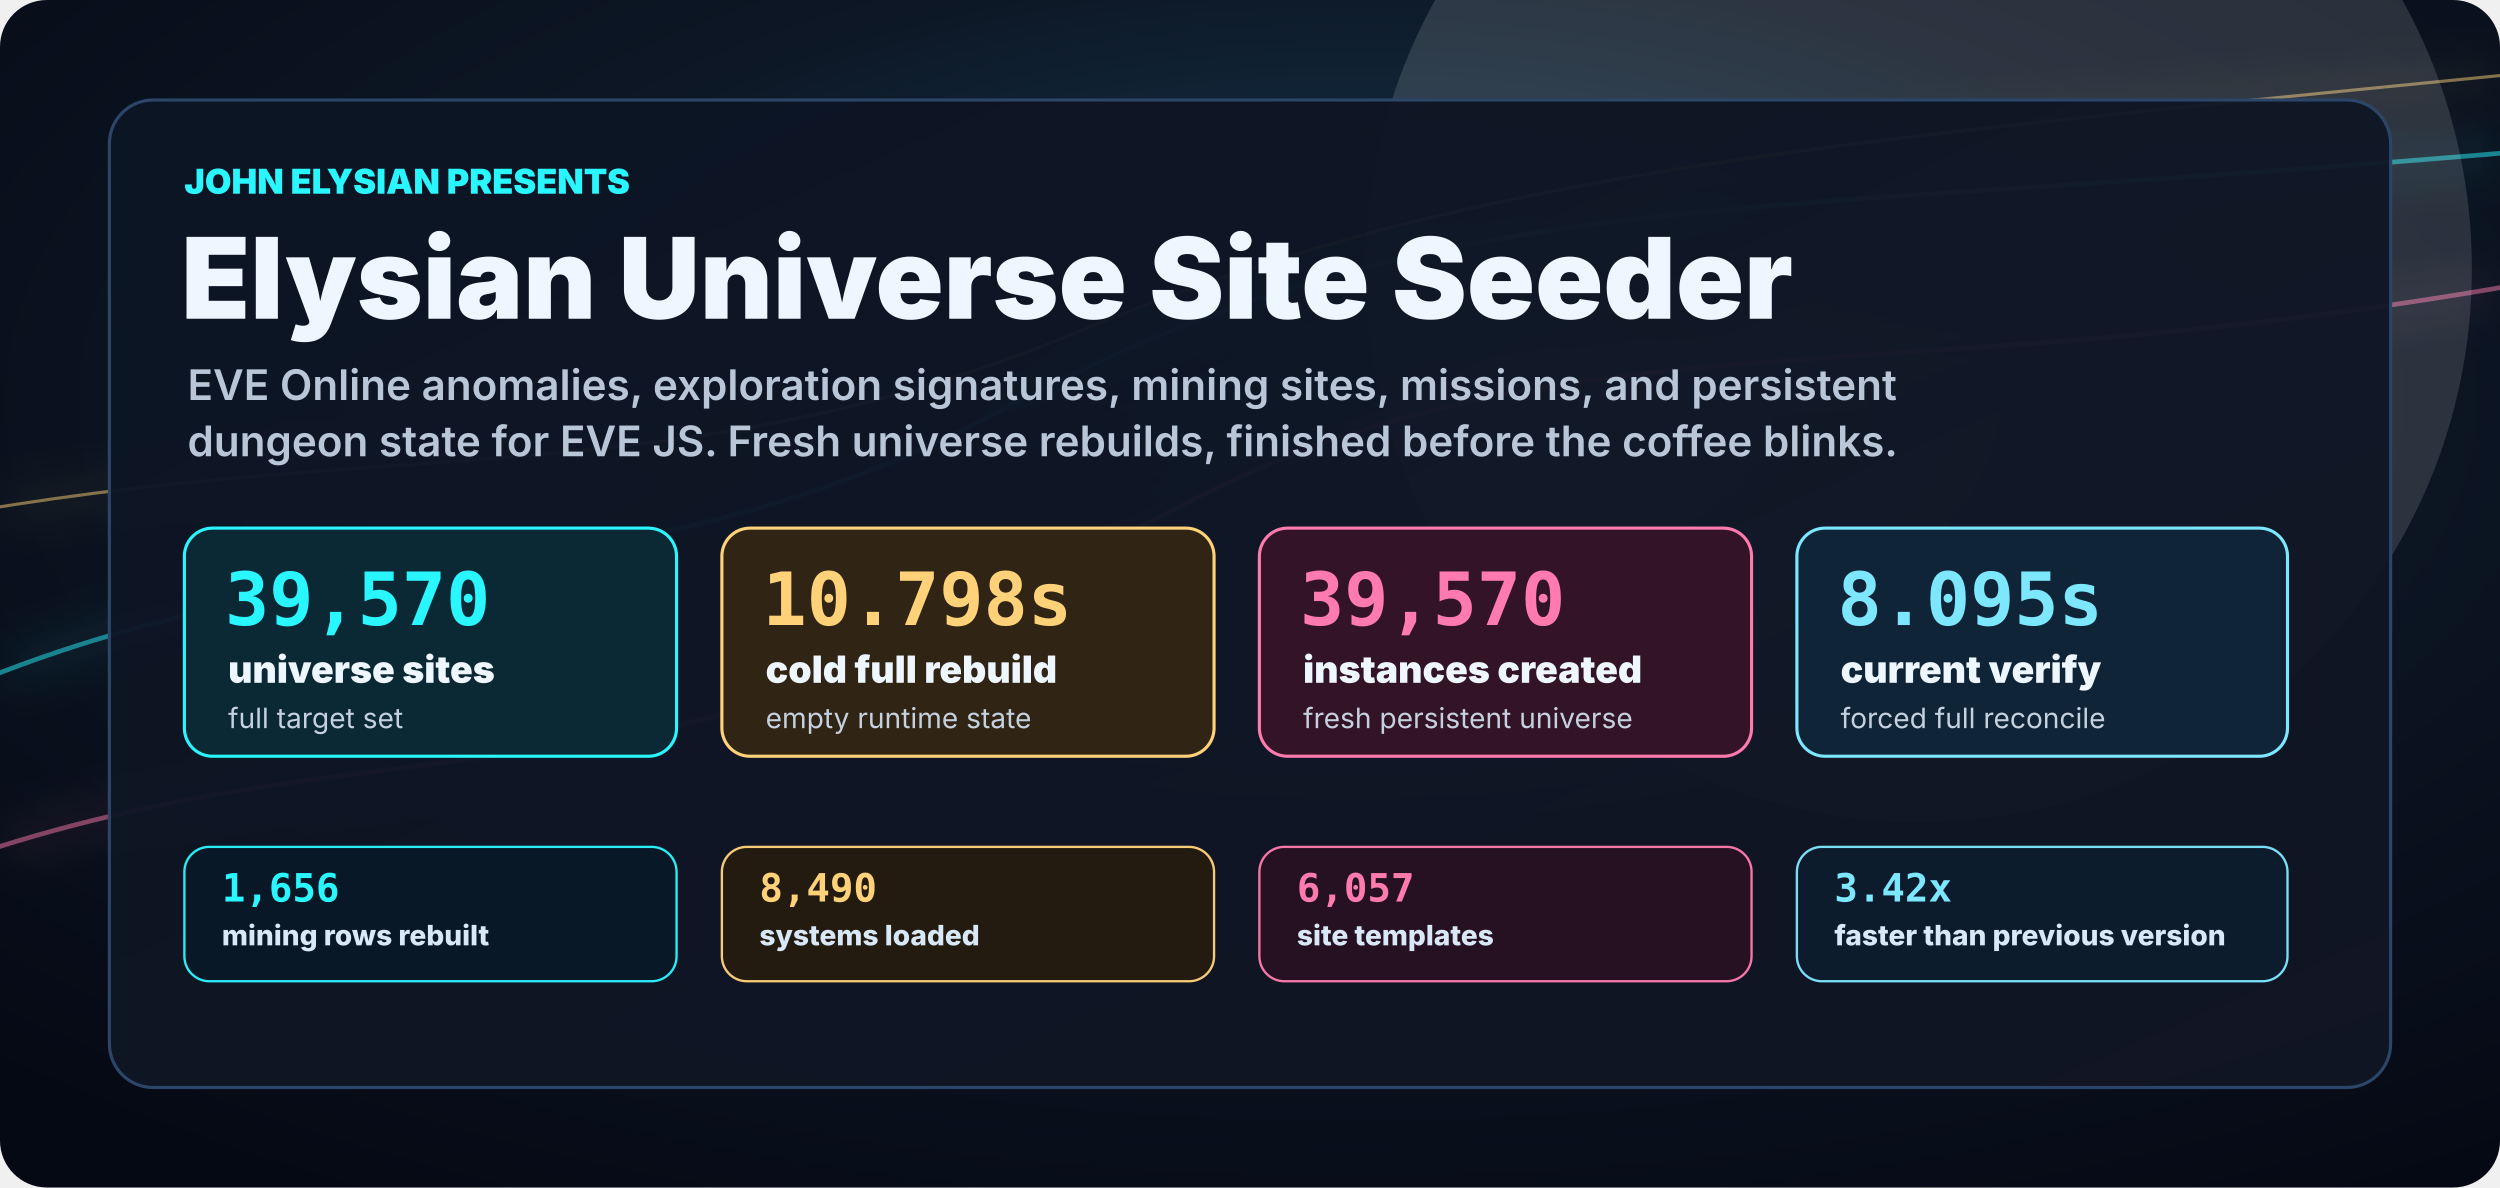
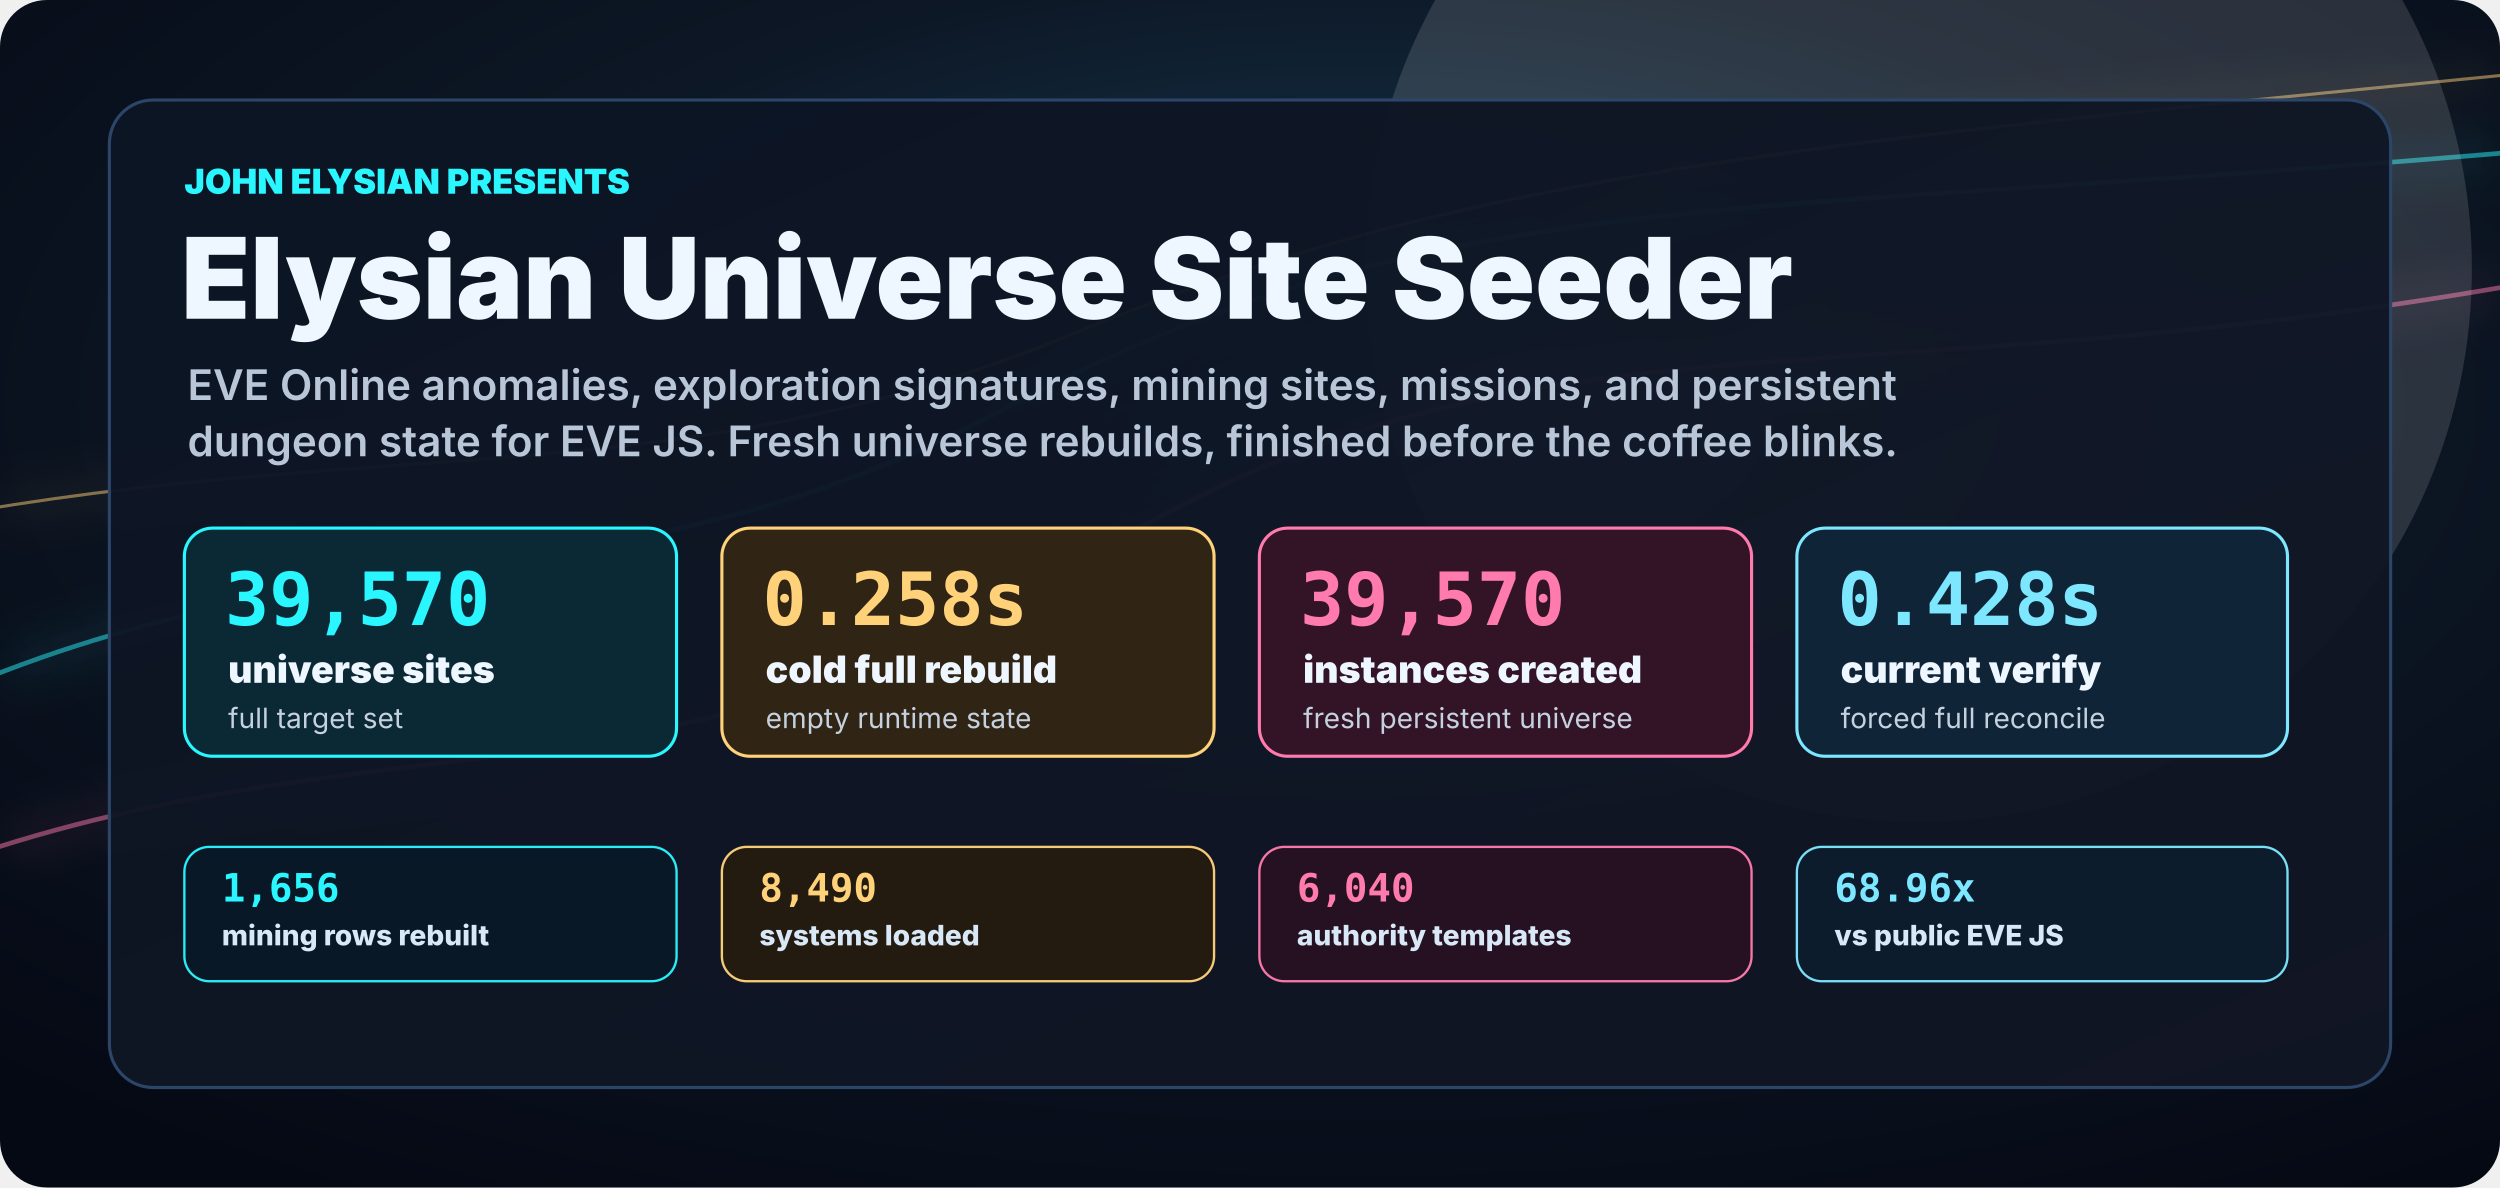
<svg xmlns="http://www.w3.org/2000/svg" width="1600" height="760" viewBox="0 0 1600 760" fill="none" role="img" aria-labelledby="title desc" style="background:#050914">
  <defs>
    <radialGradient id="core" cx="54%" cy="34%" r="78%">
      <stop offset="0%" stop-color="#173f58" />
      <stop offset="48%" stop-color="#0d1725" />
      <stop offset="100%" stop-color="#050914" />
    </radialGradient>
    <linearGradient id="panel" x1="0" y1="0" x2="1" y2="1">
      <stop offset="0%" stop-color="#0c1524" stop-opacity="0.97" />
      <stop offset="100%" stop-color="#111624" stop-opacity="0.93" />
    </linearGradient>
    <linearGradient id="cyan" x1="0" y1="0" x2="1" y2="1">
      <stop offset="0%" stop-color="#2af6ff" />
      <stop offset="100%" stop-color="#51ffd0" />
    </linearGradient>
    <linearGradient id="gold" x1="0" y1="0" x2="1" y2="1">
      <stop offset="0%" stop-color="#ffd27a" />
      <stop offset="100%" stop-color="#f9a84f" />
    </linearGradient>
    <linearGradient id="rose" x1="0" y1="0" x2="1" y2="1">
      <stop offset="0%" stop-color="#ff7aad" />
      <stop offset="100%" stop-color="#ff4f96" />
    </linearGradient>
    <filter id="glow" x="-25%" y="-25%" width="150%" height="150%">
      <feGaussianBlur stdDeviation="14" result="blur" />
      <feBlend in="SourceGraphic" in2="blur" />
    </filter>
  </defs>
  <rect width="1600" height="760" rx="30" fill="url(#core)" />
  <g opacity="0.5" filter="url(#glow)">
    <path d="M-72 462C198 330 386 398 642 262C934 108 1122 144 1690 90" stroke="#2af6ff" stroke-width="3" />
    <path d="M-68 566C216 452 420 530 696 358C982 178 1194 268 1686 168" stroke="#ff7aad" stroke-width="3" />
    <path d="M-44 332C246 278 432 318 686 214C948 106 1164 92 1664 42" stroke="#ffd27a" stroke-width="2" />
  </g>
  <g opacity="0.13">
    <circle cx="1182" cy="112" r="250" fill="#2af6ff" />
    <circle cx="1278" cy="126" r="188" fill="#ff7aad" />
    <circle cx="1228" cy="172" r="354" fill="#ffffff" />
  </g>
  <rect x="70" y="64" width="1460" height="632" rx="28" fill="url(#panel)" stroke="#2c4669" stroke-width="2" />
  <text x="118" y="124" fill="#2af6ff" font-family="Inter, Segoe UI, Arial, sans-serif" font-size="22" font-weight="900">JOHN ELYSIAN PRESENTS</text>
  <text x="116" y="204" fill="#eef7ff" font-family="Inter, Segoe UI, Arial, sans-serif" font-size="72" font-weight="900">Elysian Universe Site Seeder</text>
  <text x="120" y="256" fill="#b8c6d8" font-family="Inter, Segoe UI, Arial, sans-serif" font-size="27" font-weight="600">
    <tspan x="120" y="256">EVE Online anomalies, exploration signatures, mining sites, missions, and persistent</tspan>
    <tspan x="120" y="292">dungeon state for EVE JS. Fresh universe rebuilds, finished before the coffee blinks.</tspan>
  </text>
  <g>
    <rect x="118" y="338" width="315" height="146" rx="18" fill="#0b2935" stroke="#2af6ff" stroke-width="2" />
    <text x="144" y="400" fill="#2af6ff" font-family="JetBrains Mono, Consolas, monospace" font-size="47" font-weight="900">39,570</text>
    <text x="146" y="437" fill="#eef7ff" font-family="Inter, Segoe UI, Arial, sans-serif" font-size="24" font-weight="900">universe sites</text>
    <text x="146" y="466" fill="#c5d1df" font-family="Inter, Segoe UI, Arial, sans-serif" font-size="18">full target set</text>
  </g>
  <g>
    <rect x="462" y="338" width="315" height="146" rx="18" fill="#302414" stroke="#ffd27a" stroke-width="2" />
-     <text x="488" y="400" fill="#ffd27a" font-family="JetBrains Mono, Consolas, monospace" font-size="47" font-weight="900">10.798s</text>
+     <text x="488" y="400" fill="#ffd27a" font-family="JetBrains Mono, Consolas, monospace" font-size="47" font-weight="900">0.258s</text>
    <text x="490" y="437" fill="#eef7ff" font-family="Inter, Segoe UI, Arial, sans-serif" font-size="24" font-weight="900">cold full rebuild</text>
    <text x="490" y="466" fill="#c5d1df" font-family="Inter, Segoe UI, Arial, sans-serif" font-size="18">empty runtime state</text>
  </g>
  <g>
    <rect x="806" y="338" width="315" height="146" rx="18" fill="#331426" stroke="#ff7aad" stroke-width="2" />
    <text x="832" y="400" fill="#ff7aad" font-family="JetBrains Mono, Consolas, monospace" font-size="47" font-weight="900">39,570</text>
    <text x="834" y="437" fill="#eef7ff" font-family="Inter, Segoe UI, Arial, sans-serif" font-size="24" font-weight="900">instances created</text>
    <text x="834" y="466" fill="#c5d1df" font-family="Inter, Segoe UI, Arial, sans-serif" font-size="18">fresh persistent universe</text>
  </g>
  <g>
    <rect x="1150" y="338" width="314" height="146" rx="18" fill="#102437" stroke="#7ce7ff" stroke-width="2" />
-     <text x="1176" y="400" fill="#7ce7ff" font-family="JetBrains Mono, Consolas, monospace" font-size="47" font-weight="900">8.095s</text>
+     <text x="1176" y="400" fill="#7ce7ff" font-family="JetBrains Mono, Consolas, monospace" font-size="47" font-weight="900">0.428s</text>
    <text x="1178" y="437" fill="#eef7ff" font-family="Inter, Segoe UI, Arial, sans-serif" font-size="24" font-weight="900">current verify</text>
    <text x="1178" y="466" fill="#c5d1df" font-family="Inter, Segoe UI, Arial, sans-serif" font-size="18">forced full reconcile</text>
  </g>
  <g>
    <rect x="118" y="542" width="315" height="86" rx="16" fill="#071827" stroke="#2af6ff" stroke-width="1.5" opacity="0.96" />
    <text x="142" y="577" fill="#2af6ff" font-family="JetBrains Mono, Consolas, monospace" font-size="25" font-weight="900">1,656</text>
    <text x="142" y="605" fill="#d8e8f7" font-family="Inter, Segoe UI, Arial, sans-serif" font-size="18" font-weight="800">mining rows rebuilt</text>
  </g>
  <g>
    <rect x="462" y="542" width="315" height="86" rx="16" fill="#241b10" stroke="#ffd27a" stroke-width="1.5" opacity="0.96" />
    <text x="486" y="577" fill="#ffd27a" font-family="JetBrains Mono, Consolas, monospace" font-size="25" font-weight="900">8,490</text>
    <text x="486" y="605" fill="#d8e8f7" font-family="Inter, Segoe UI, Arial, sans-serif" font-size="18" font-weight="800">systems loaded</text>
  </g>
  <g>
    <rect x="806" y="542" width="315" height="86" rx="16" fill="#261122" stroke="#ff7aad" stroke-width="1.5" opacity="0.96" />
-     <text x="830" y="577" fill="#ff7aad" font-family="JetBrains Mono, Consolas, monospace" font-size="25" font-weight="900">6,057</text>
-     <text x="830" y="605" fill="#d8e8f7" font-family="Inter, Segoe UI, Arial, sans-serif" font-size="18" font-weight="800">site templates</text>
+     <text x="830" y="577" fill="#ff7aad" font-family="JetBrains Mono, Consolas, monospace" font-size="25" font-weight="900">6,040</text>
+     <text x="830" y="605" fill="#d8e8f7" font-family="Inter, Segoe UI, Arial, sans-serif" font-size="18" font-weight="800">authority templates</text>
  </g>
  <g>
    <rect x="1150" y="542" width="314" height="86" rx="16" fill="#0c1c2e" stroke="#7ce7ff" stroke-width="1.5" opacity="0.96" />
-     <text x="1174" y="577" fill="#7ce7ff" font-family="JetBrains Mono, Consolas, monospace" font-size="25" font-weight="900">3.42x</text>
-     <text x="1174" y="605" fill="#d8e8f7" font-family="Inter, Segoe UI, Arial, sans-serif" font-size="18" font-weight="800">faster than previous version</text>
+     <text x="1174" y="577" fill="#7ce7ff" font-family="JetBrains Mono, Consolas, monospace" font-size="25" font-weight="900">68.96x</text>
+     <text x="1174" y="605" fill="#d8e8f7" font-family="Inter, Segoe UI, Arial, sans-serif" font-size="18" font-weight="800">vs public EVE JS</text>
  </g>
</svg>
